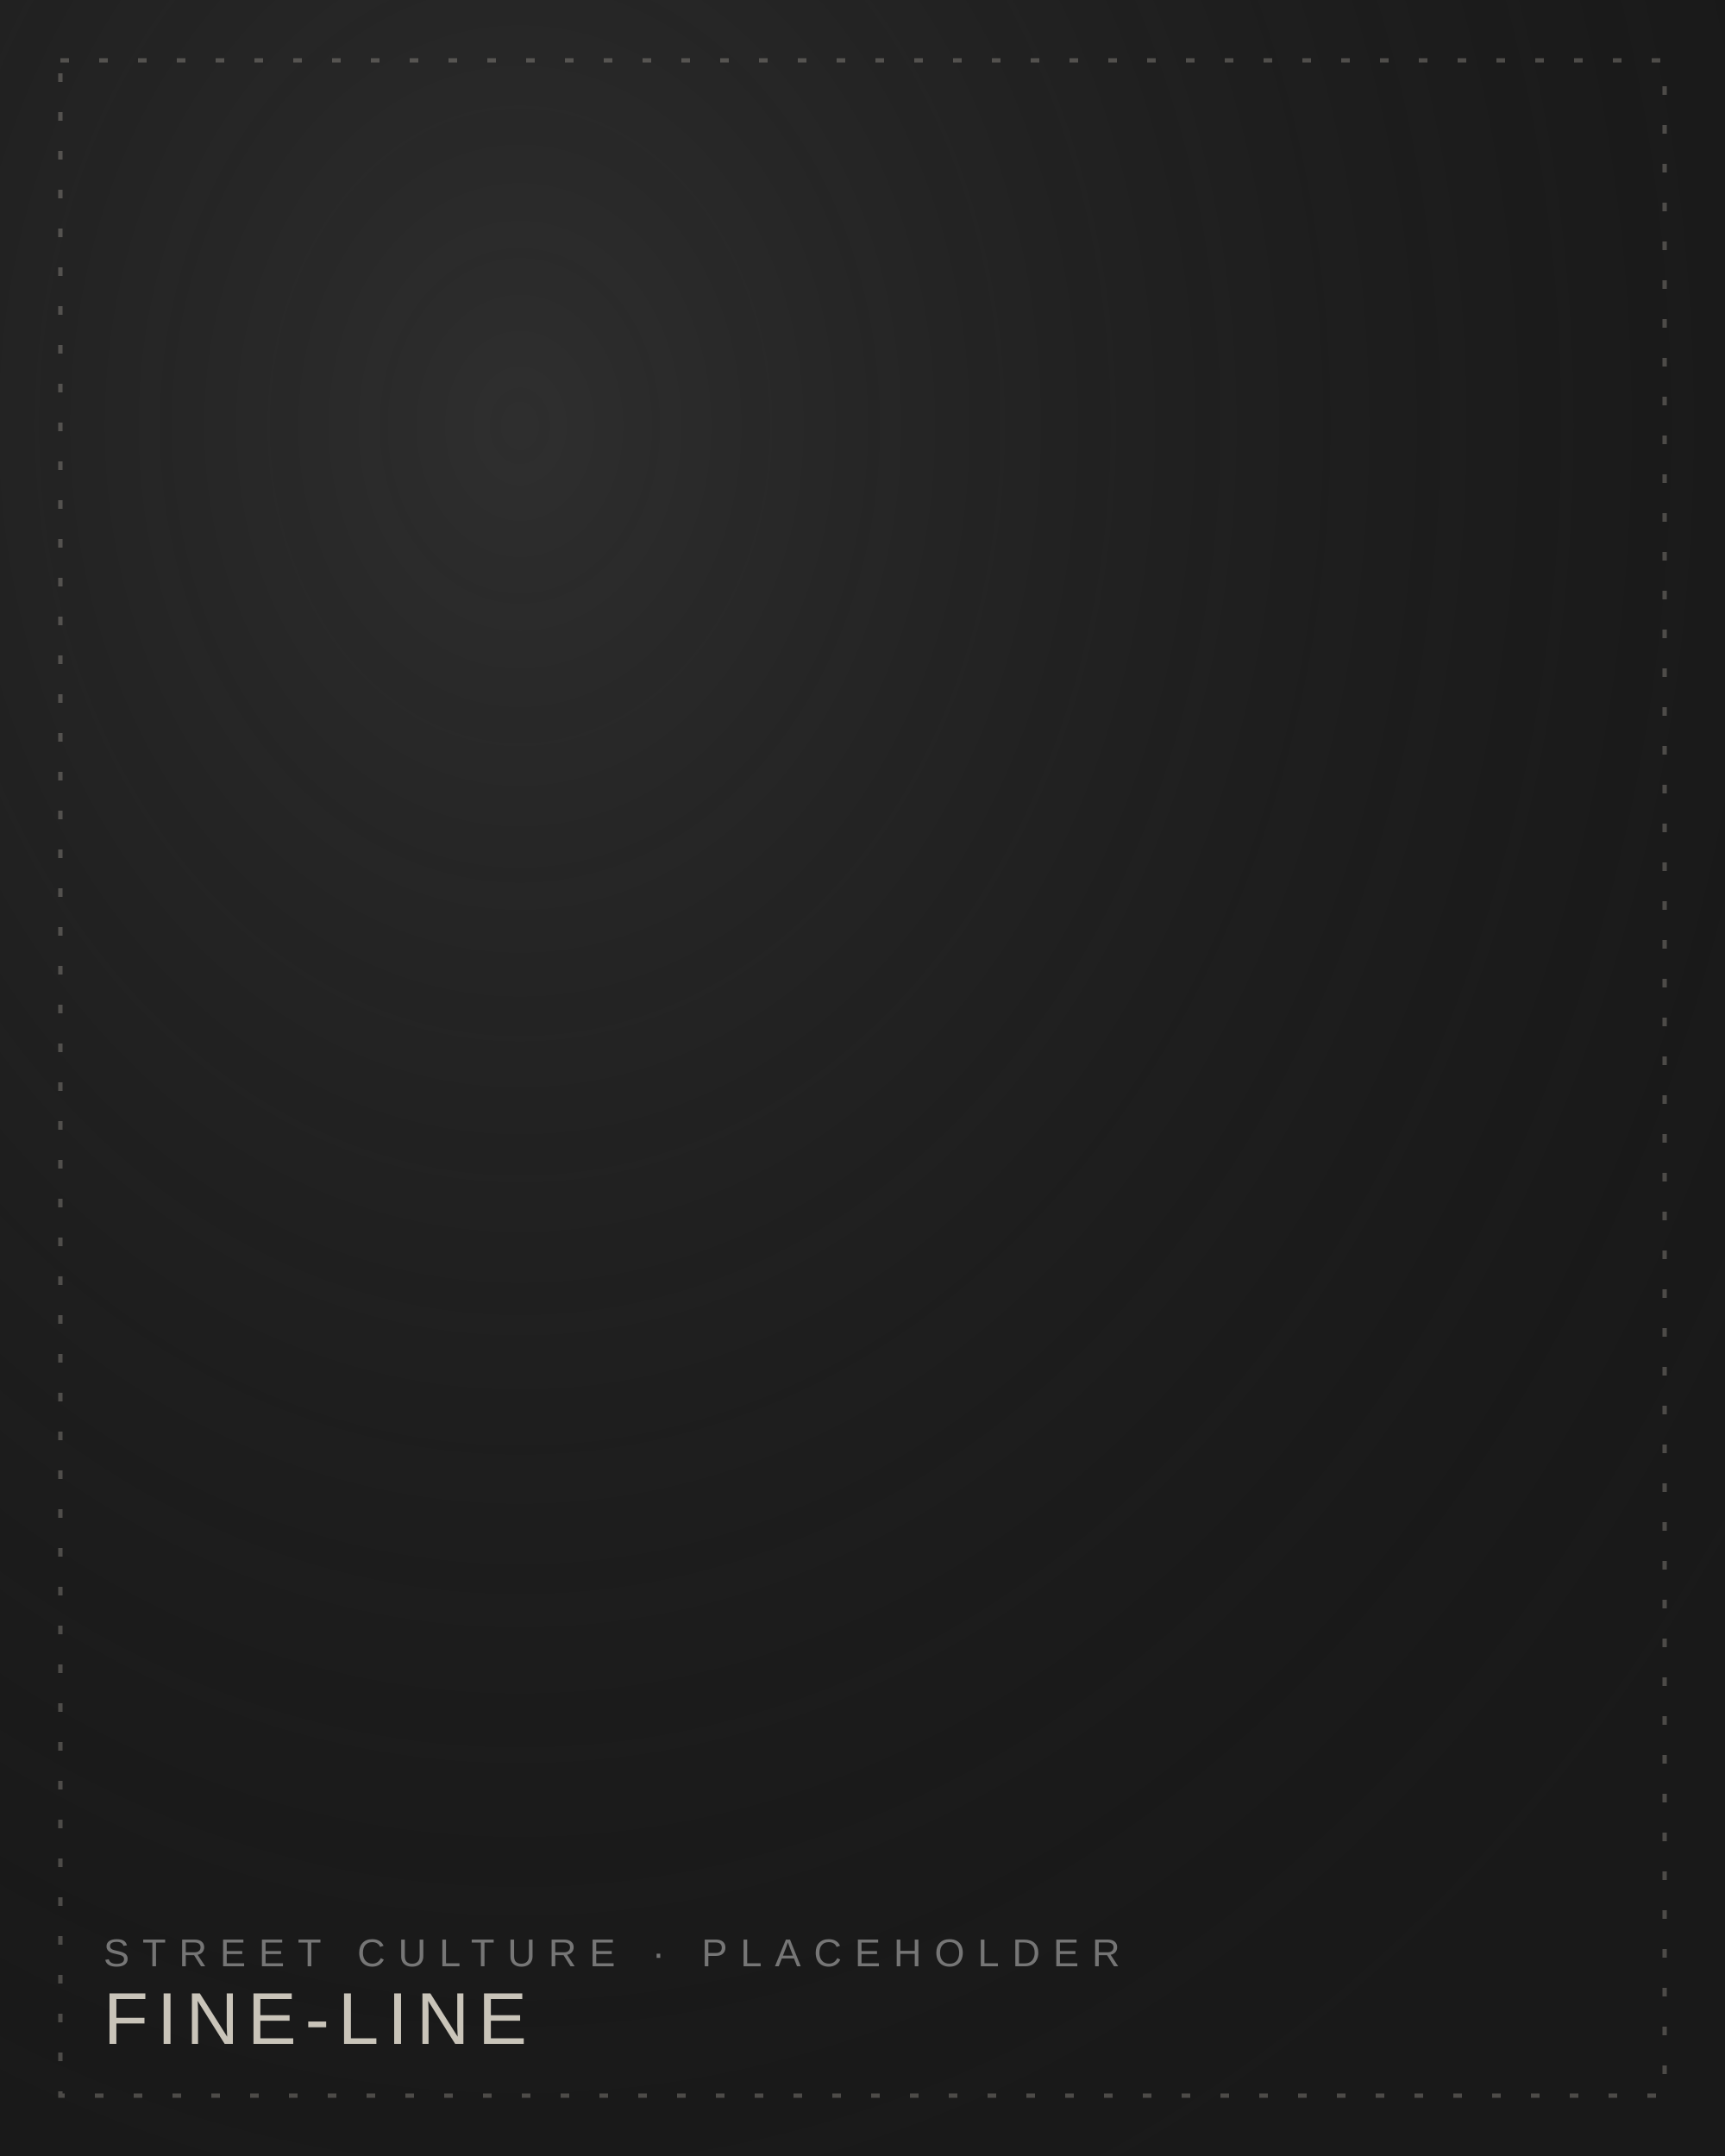
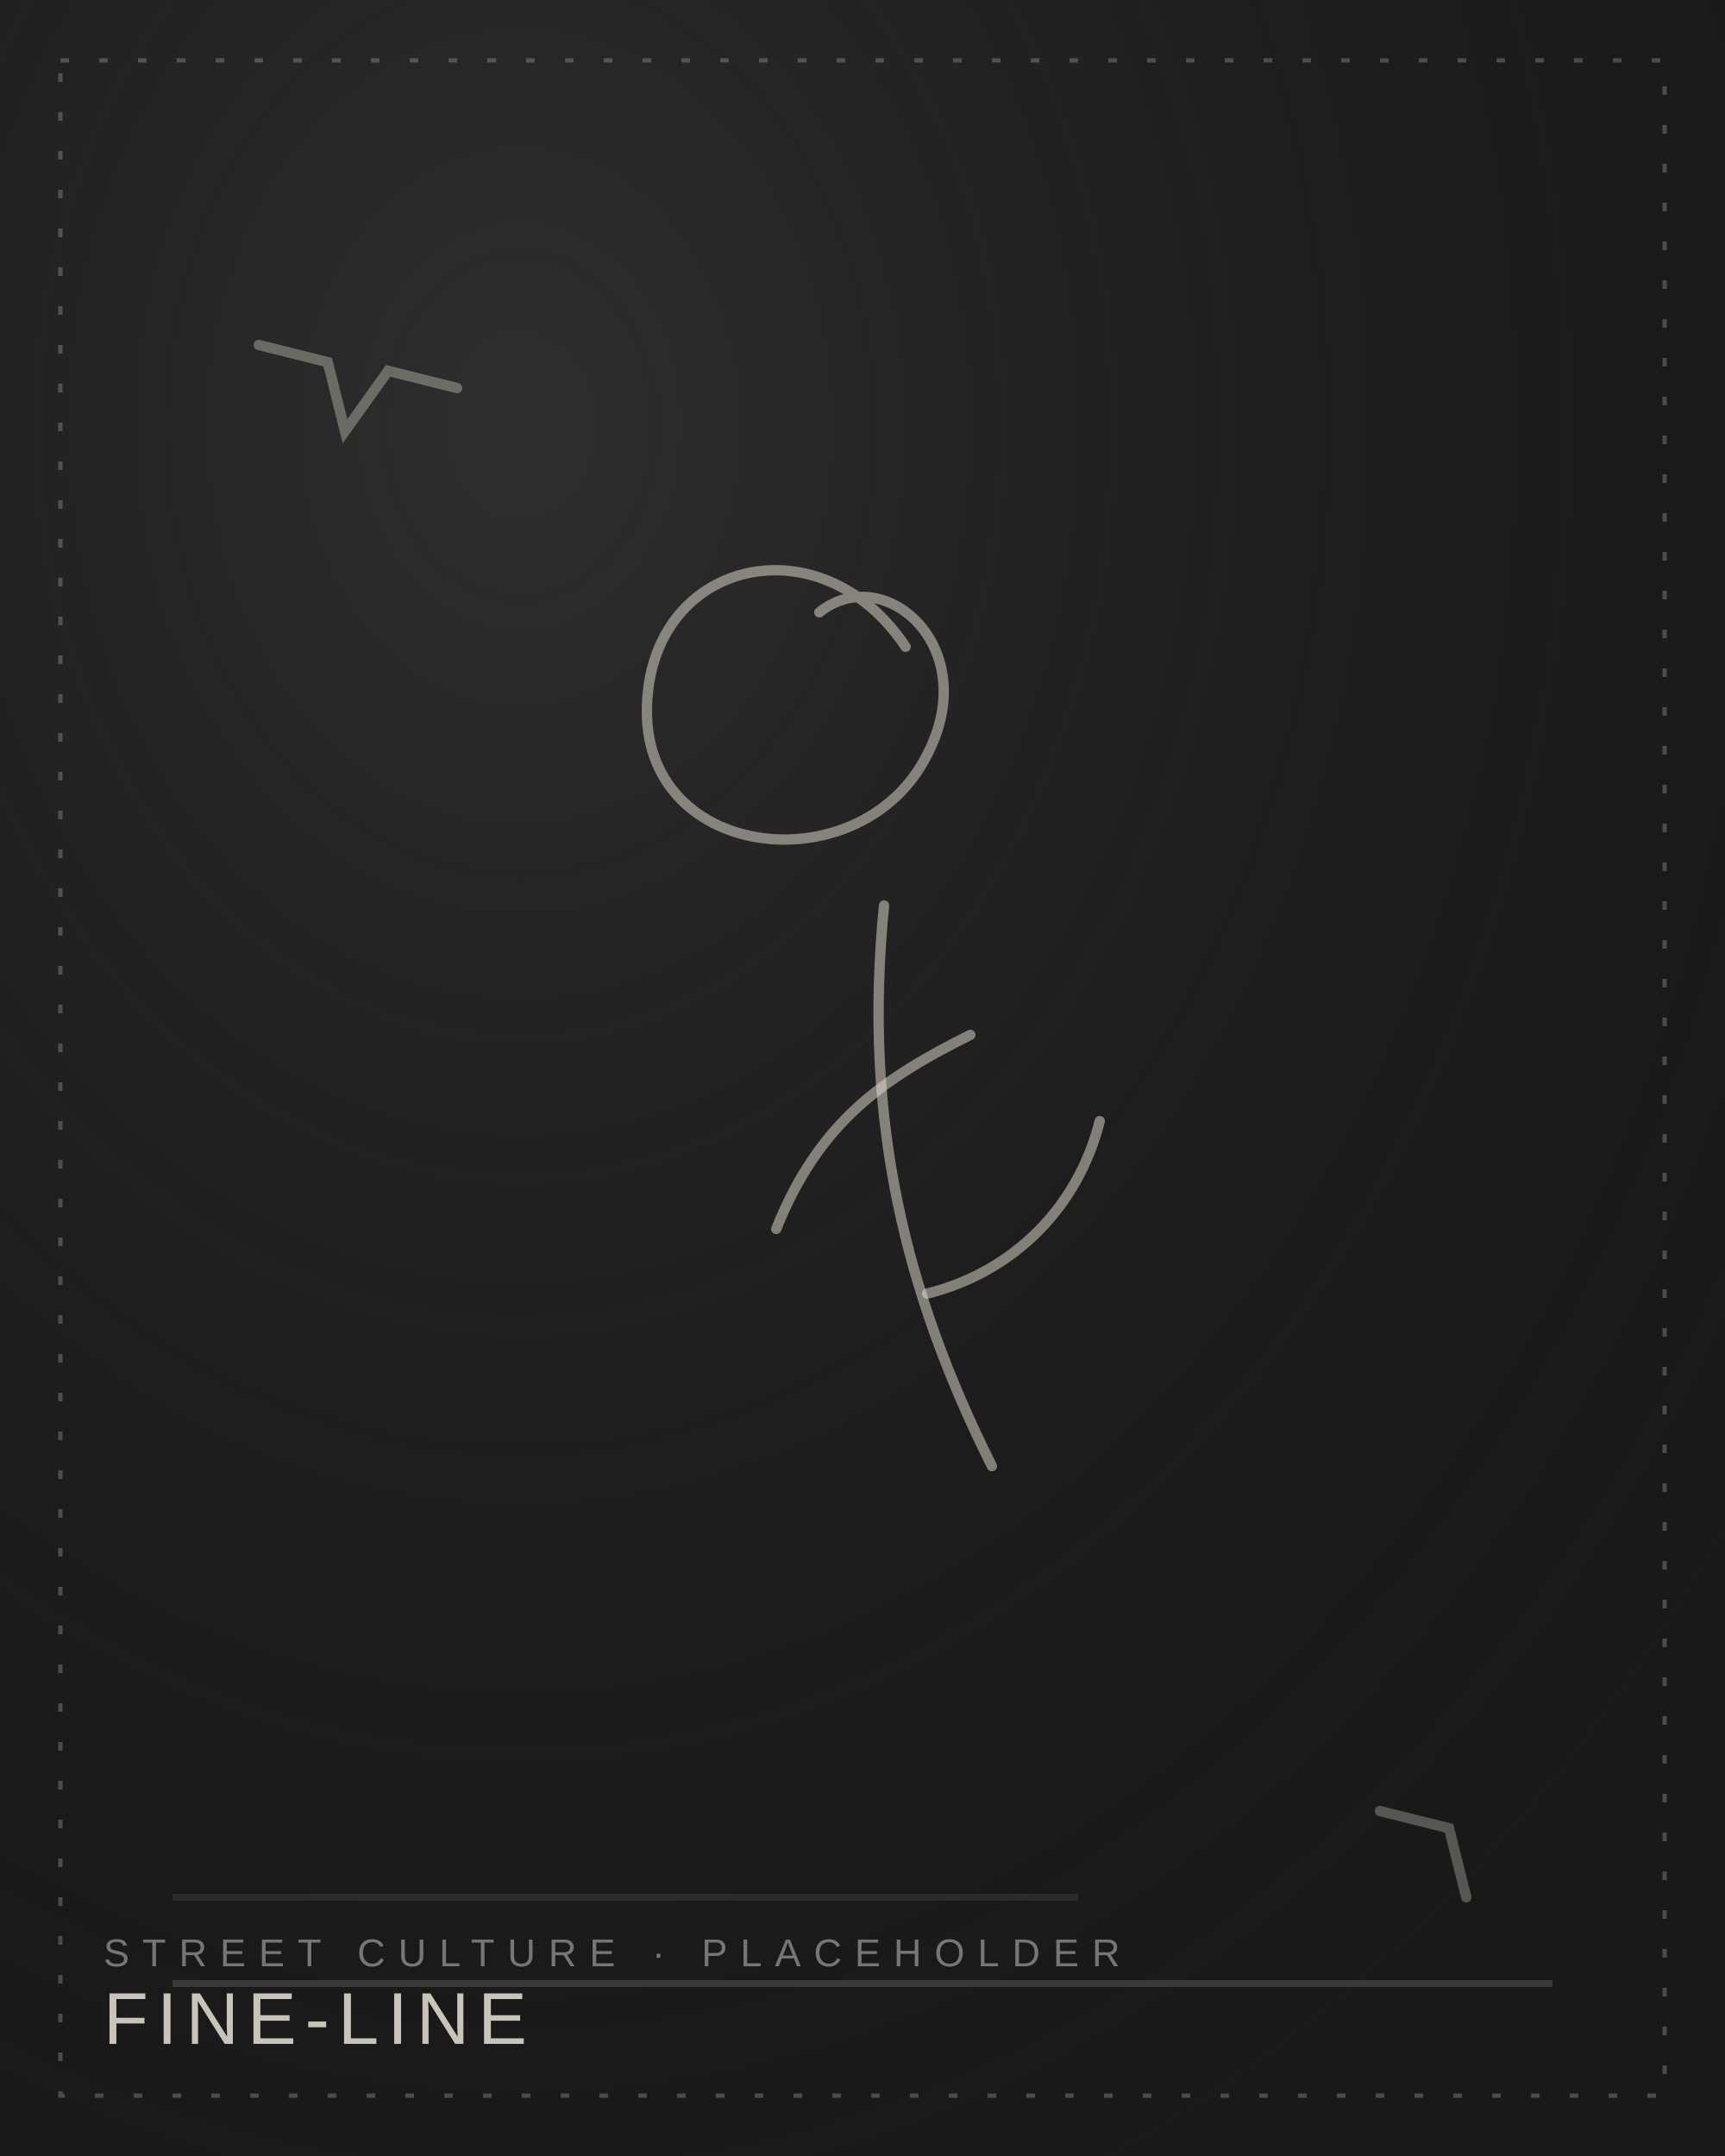
<svg xmlns="http://www.w3.org/2000/svg" viewBox="0 0 400 500" width="400" height="500">
  <rect width="400" height="500" fill="#191919" />
  <radialGradient id="g" cx="30%" cy="20%" r="90%">
    <stop offset="0%" stop-color="#404040" stop-opacity="0.55" />
    <stop offset="100%" stop-color="#191919" stop-opacity="0" />
  </radialGradient>
  <rect width="400" height="500" fill="url(#g)" />
-   <g fill="none" stroke="ACCENT" stroke-opacity="0.5" stroke-width="2.4" stroke-linecap="round">
+   <g fill="none" stroke="#e8e2d5" stroke-opacity="0.5" stroke-width="2.4" stroke-linecap="round">
    <path d="M210 150 C 190 120, 150 130, 150 165 C 150 200, 200 205, 215 175 C 228 150, 205 130, 190 142" />
    <path d="M205 210 C 200 260, 210 300, 230 340" />
    <path d="M225 240 C 205 250, 190 260, 180 285" />
    <path d="M215 300 C 235 295, 250 280, 255 260" />
    <path d="M60 80 L 76 84 L 80 100 L 90 86 L 106 90" stroke-opacity="0.35" />
    <path d="M320 420 L 336 424 L 340 440" stroke-opacity="0.3" />
  </g>
-   <g stroke="FG" stroke-width="1.6" fill="none" opacity="0.8">
+   <g stroke="#404040" stroke-width="1.6" fill="none" opacity="0.8">
    <path d="M40 460 H 360" />
    <path d="M40 440 H 250" stroke-opacity="0.6" />
  </g>
  <rect x="14" y="14" width="372" height="472" fill="none" stroke="#e8e2d5" stroke-opacity="0.25" stroke-dasharray="2 7" />
  <text x="24" y="474" font-family="Arial Black, Arial, sans-serif" font-size="17" letter-spacing="2" fill="#e8e2d5" fill-opacity="0.85">FINE-LINE</text>
  <text x="24" y="456" font-family="Arial, sans-serif" font-size="9" letter-spacing="3" fill="#ffffff" fill-opacity="0.4">STREET CULTURE · PLACEHOLDER</text>
</svg>
